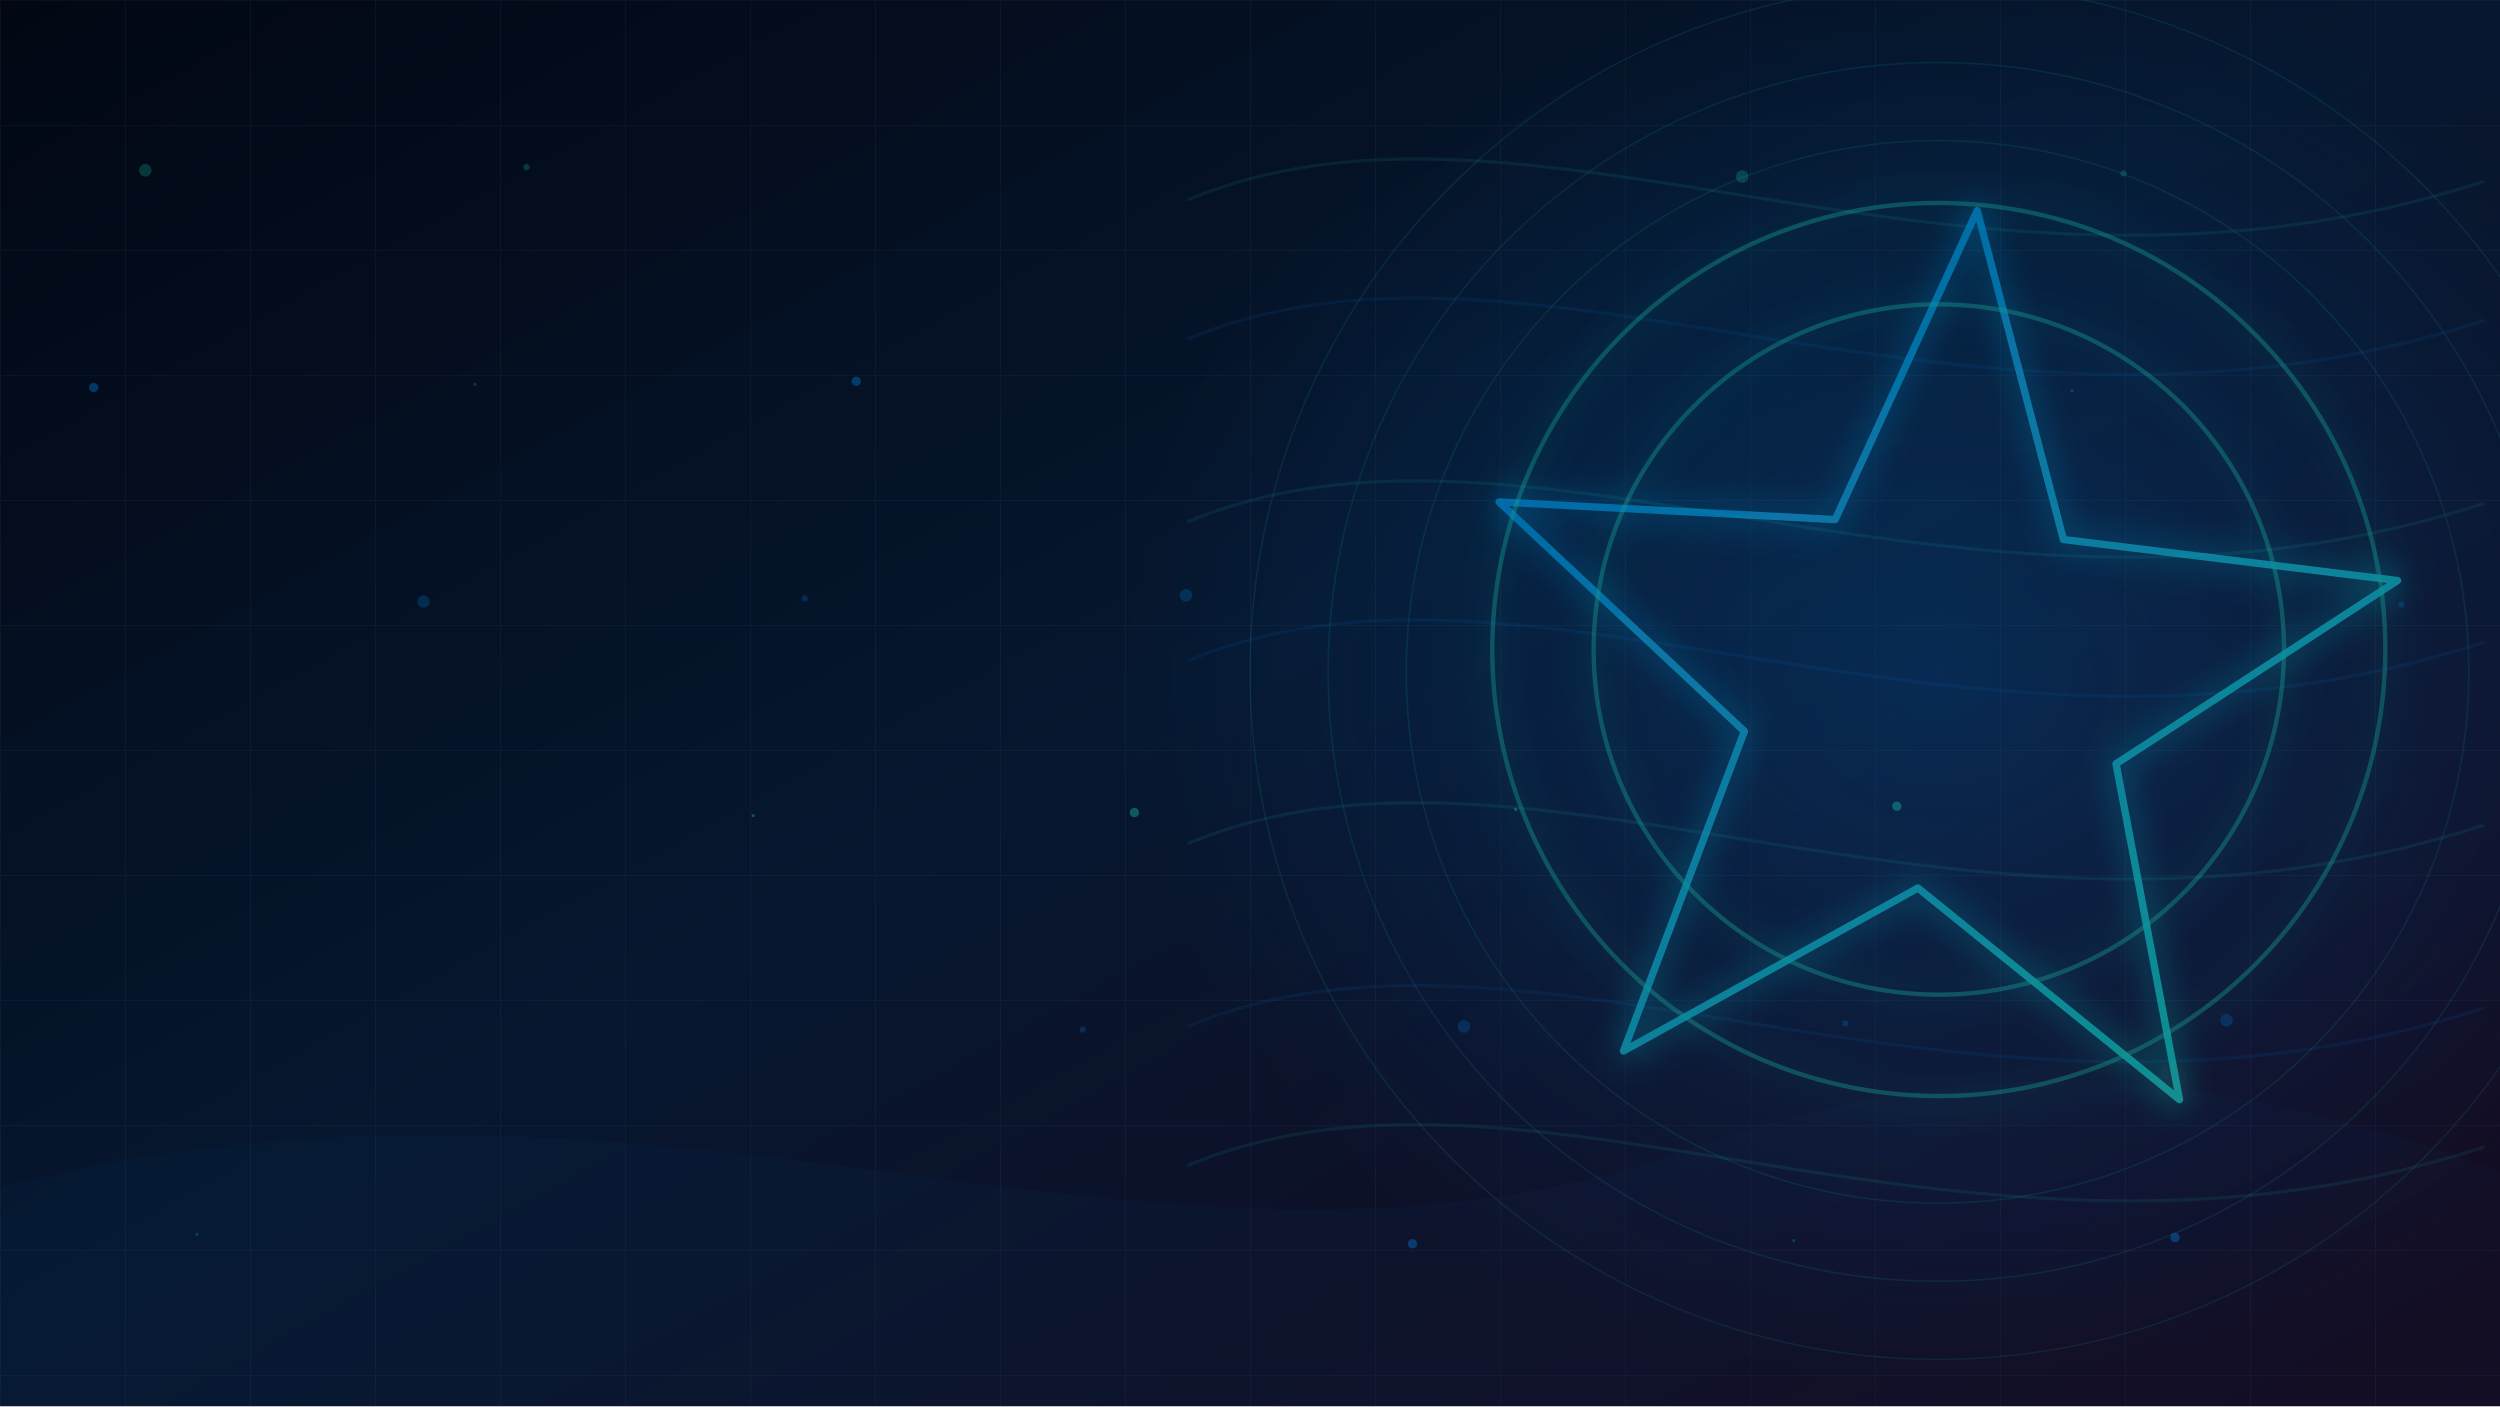
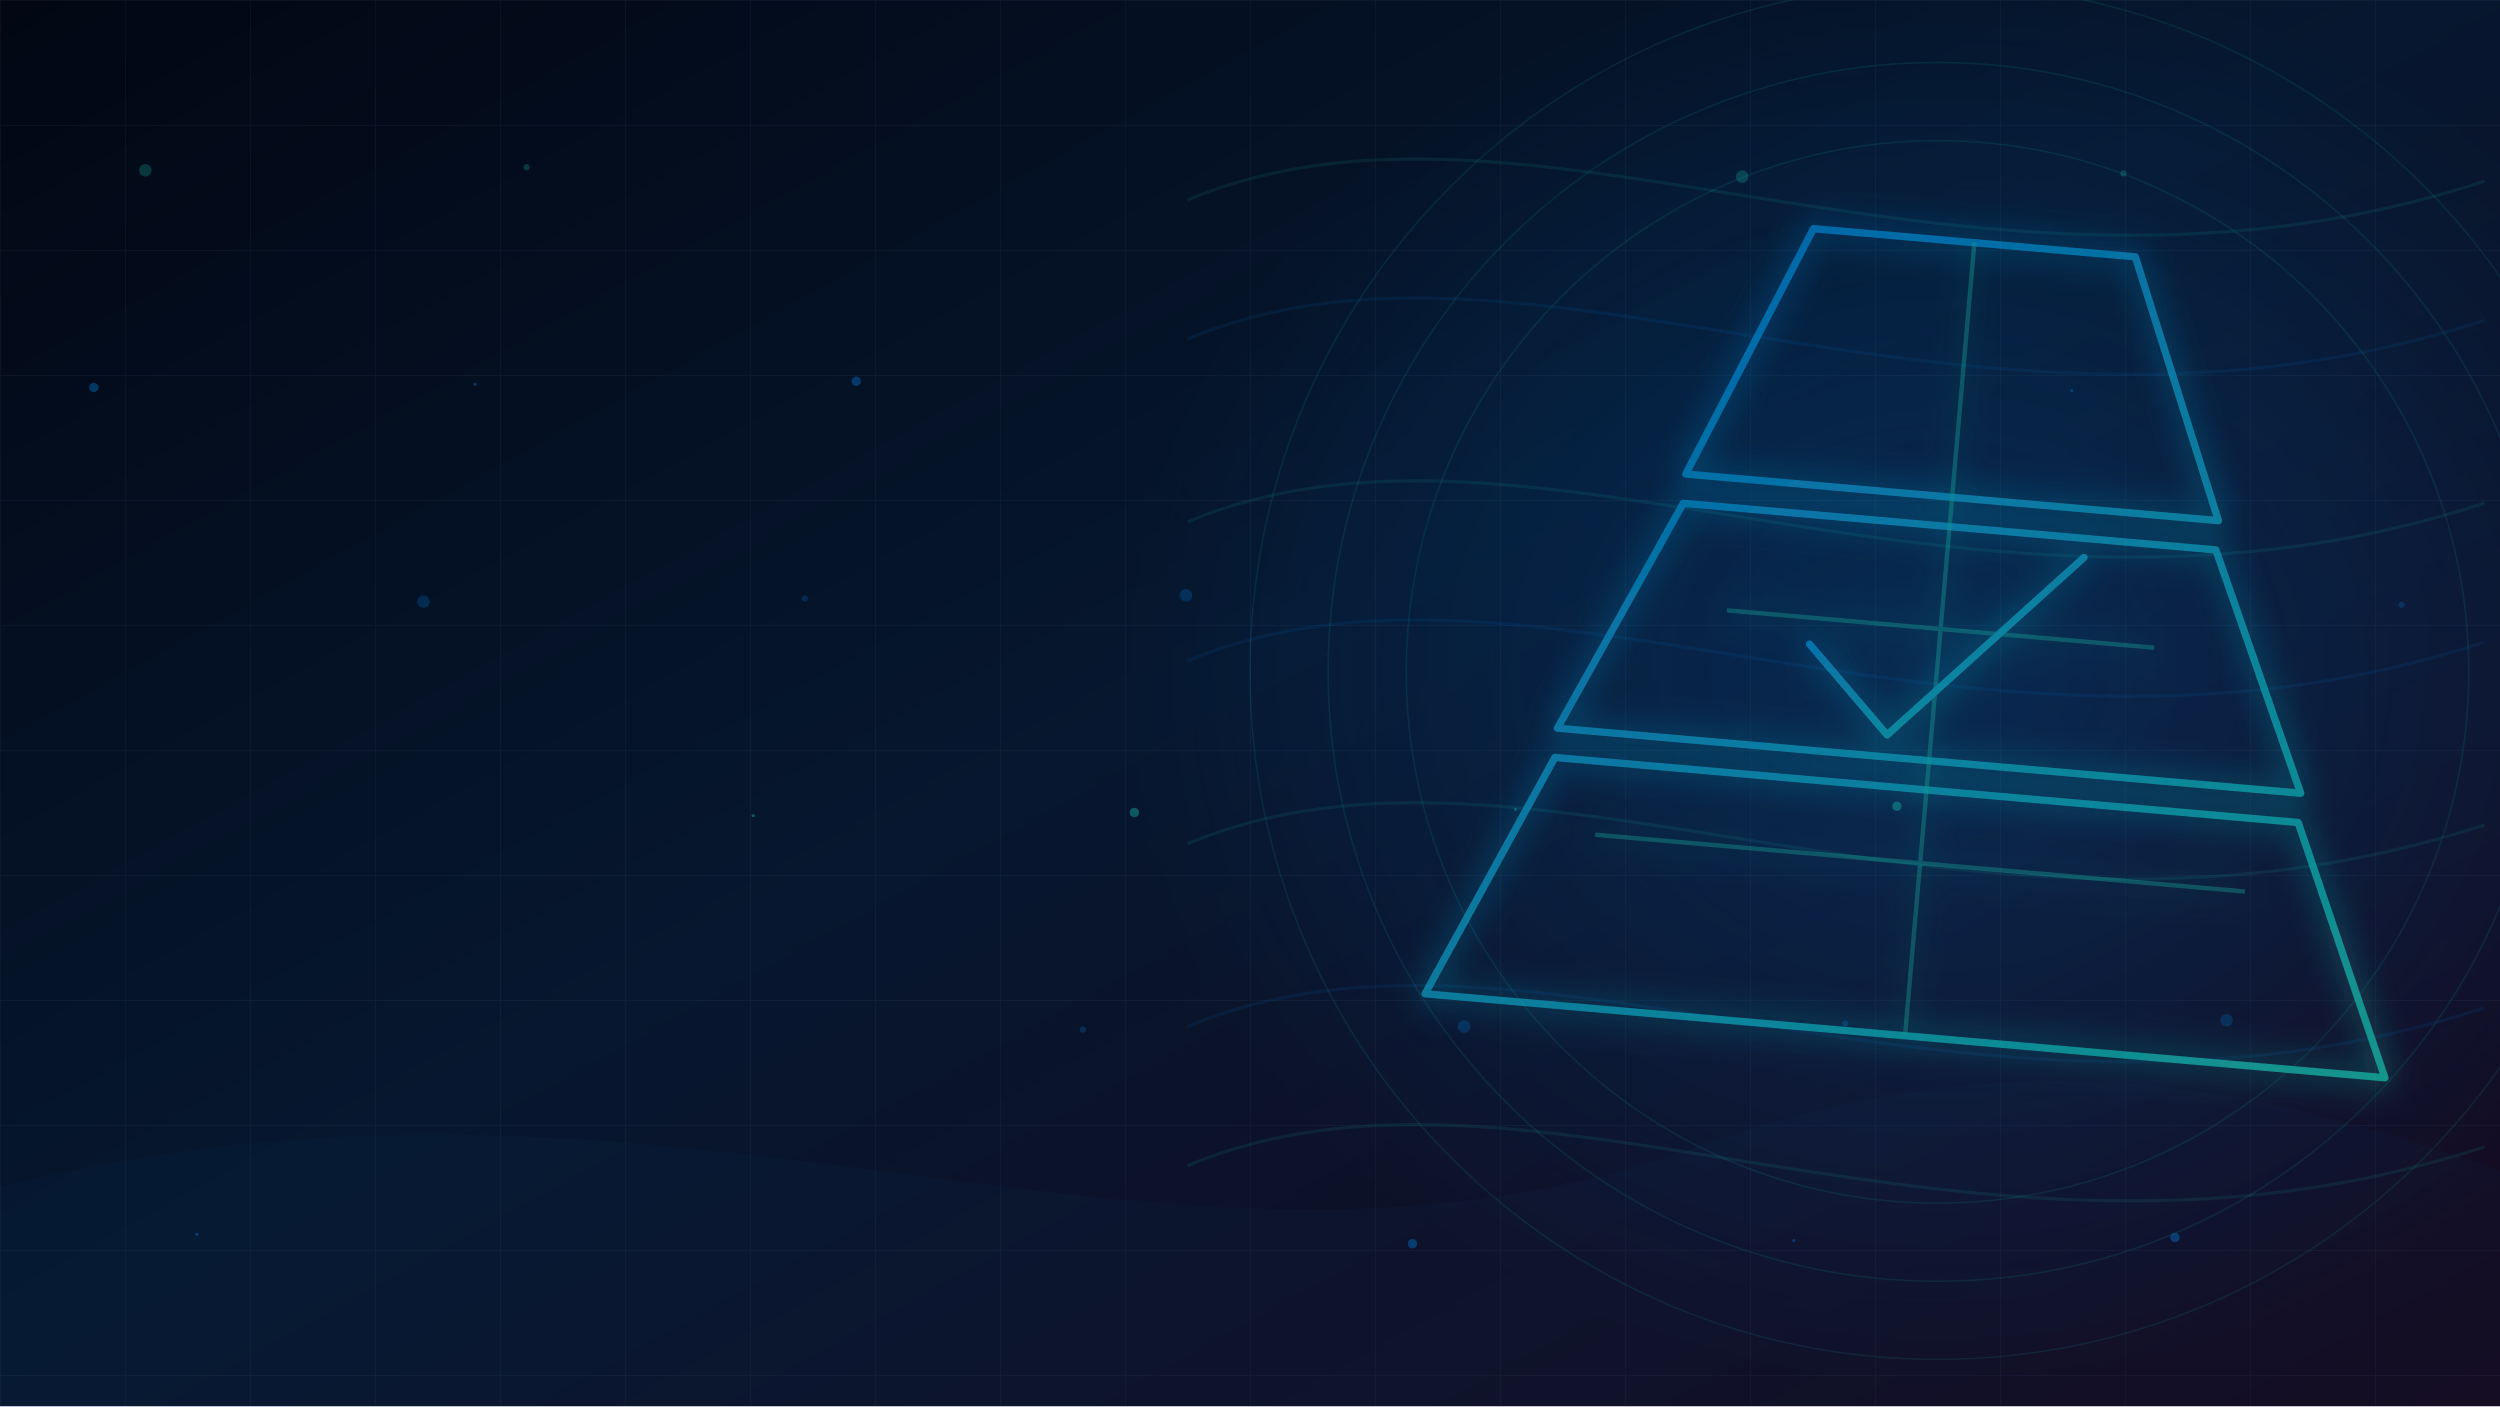
<svg xmlns="http://www.w3.org/2000/svg" width="1600" height="900" viewBox="0 0 1600 900" role="img" aria-labelledby="title">
  <defs>
    <linearGradient id="bg" x1="0" y1="0" x2="1" y2="1">
      <stop stop-color="#020713" />
      <stop offset=".48" stop-color="#06172f" />
      <stop offset="1" stop-color="#16091f" />
    </linearGradient>
    <linearGradient id="line" x1="0" y1="0" x2="1" y2="1">
      <stop stop-color="#0072ce" />
      <stop offset="1" stop-color="#14b8a6" />
    </linearGradient>
    <radialGradient id="halo">
      <stop stop-color="#0072ce" stop-opacity=".34" />
      <stop offset="1" stop-color="#0072ce" stop-opacity="0" />
    </radialGradient>
    <pattern id="grid" width="80" height="80" patternUnits="userSpaceOnUse">
      <path d="M80 0H0V80" fill="none" stroke="#a8c8ff" stroke-opacity=".055" />
    </pattern>
    <filter id="glow">
      <feGaussianBlur stdDeviation="11" result="b" />
      <feMerge>
        <feMergeNode in="b" />
        <feMergeNode in="SourceGraphic" />
      </feMerge>
    </filter>
  </defs>
  <rect width="1600" height="900" fill="url(#bg)" />
  <rect width="1600" height="900" fill="url(#grid)" />
  <ellipse cx="1240" cy="430" rx="520" ry="460" fill="url(#halo)" opacity=".72" />
  <path d="M760 128 C980 36, 1260 224, 1590 116" stroke="#14b8a6" stroke-opacity=".11" stroke-width="2" fill="none" />
  <path d="M760 217 C980 125, 1260 313, 1590 205" stroke="#0072ce" stroke-opacity=".11" stroke-width="2" fill="none" />
  <path d="M760 334 C980 242, 1260 430, 1590 322" stroke="#14b8a6" stroke-opacity=".11" stroke-width="2" fill="none" />
  <path d="M760 423 C980 331, 1260 519, 1590 411" stroke="#0072ce" stroke-opacity=".11" stroke-width="2" fill="none" />
  <path d="M760 540 C980 448, 1260 636, 1590 528" stroke="#14b8a6" stroke-opacity=".11" stroke-width="2" fill="none" />
  <path d="M760 657 C980 565, 1260 753, 1590 645" stroke="#0072ce" stroke-opacity=".11" stroke-width="2" fill="none" />
  <path d="M760 746 C980 654, 1260 842, 1590 734" stroke="#14b8a6" stroke-opacity=".11" stroke-width="2" fill="none" />
  <circle cx="1214" cy="516" r="3" fill="#14b8a6" opacity=".42" />
  <circle cx="1425" cy="653" r="4" fill="#0072ce" opacity=".26" />
  <circle cx="126" cy="790" r="1" fill="#0072ce" opacity=".42" />
  <circle cx="337" cy="107" r="2" fill="#14b8a6" opacity=".26" />
  <circle cx="548" cy="244" r="3" fill="#0072ce" opacity=".42" />
  <circle cx="759" cy="381" r="4" fill="#0072ce" opacity=".26" />
  <circle cx="970" cy="518" r="1" fill="#14b8a6" opacity=".42" />
  <circle cx="1181" cy="655" r="2" fill="#0072ce" opacity=".26" />
  <circle cx="1392" cy="792" r="3" fill="#0072ce" opacity=".42" />
  <circle cx="93" cy="109" r="4" fill="#14b8a6" opacity=".26" />
  <circle cx="304" cy="246" r="1" fill="#0072ce" opacity=".42" />
  <circle cx="515" cy="383" r="2" fill="#0072ce" opacity=".26" />
  <circle cx="726" cy="520" r="3" fill="#14b8a6" opacity=".42" />
  <circle cx="937" cy="657" r="4" fill="#0072ce" opacity=".26" />
  <circle cx="1148" cy="794" r="1" fill="#0072ce" opacity=".42" />
  <circle cx="1359" cy="111" r="2" fill="#14b8a6" opacity=".26" />
  <circle cx="60" cy="248" r="3" fill="#0072ce" opacity=".42" />
  <circle cx="271" cy="385" r="4" fill="#0072ce" opacity=".26" />
  <circle cx="482" cy="522" r="1" fill="#14b8a6" opacity=".42" />
  <circle cx="693" cy="659" r="2" fill="#0072ce" opacity=".26" />
  <circle cx="904" cy="796" r="3" fill="#0072ce" opacity=".42" />
  <circle cx="1115" cy="113" r="4" fill="#14b8a6" opacity=".26" />
  <circle cx="1326" cy="250" r="1" fill="#0072ce" opacity=".42" />
  <circle cx="1537" cy="387" r="2" fill="#0072ce" opacity=".26" />
  <g transform="translate(844 70) rotate(5 420 370) scale(0.94)" opacity=".78" filter="url(#glow)">
-     <path fill="none" stroke="url(#line)" stroke-width="5" stroke-linecap="round" stroke-linejoin="round" d="M420 70l78 218 229 8-180 141 63 224-190-128-190 128 63-224-180-141 229-8z" />
-     <circle fill="none" stroke="#14b8a6" stroke-opacity=".42" stroke-width="3" cx="420" cy="370" r="304" />
-     <circle fill="none" stroke="#14b8a6" stroke-opacity=".42" stroke-width="3" cx="420" cy="370" r="235" />
+     <path fill="none" stroke="url(#line)" stroke-width="5" stroke-linecap="round" stroke-linejoin="round" d="M92 634h656L674 466H166zM166 446h508l-72-160H238zM238 266h364L530 92H310z" />
+     <path fill="none" stroke="#14b8a6" stroke-opacity=".42" stroke-width="3" d="M420 92v542M198 516h444M274 356h292" />
+     <path fill="none" stroke="url(#line)" stroke-width="5" stroke-linecap="round" stroke-linejoin="round" d="M332 374l58 57 123-132" />
  </g>
  <g opacity=".12" fill="none" stroke="#14b8a6">
    <circle cx="1240" cy="430" r="340" />
    <circle cx="1240" cy="430" r="390" />
    <circle cx="1240" cy="430" r="440" />
  </g>
  <path d="M0 760C430 650 745 854 1080 736c220-78 365-39 520 13V900H0z" fill="#0072ce" opacity=".035" />
</svg>
